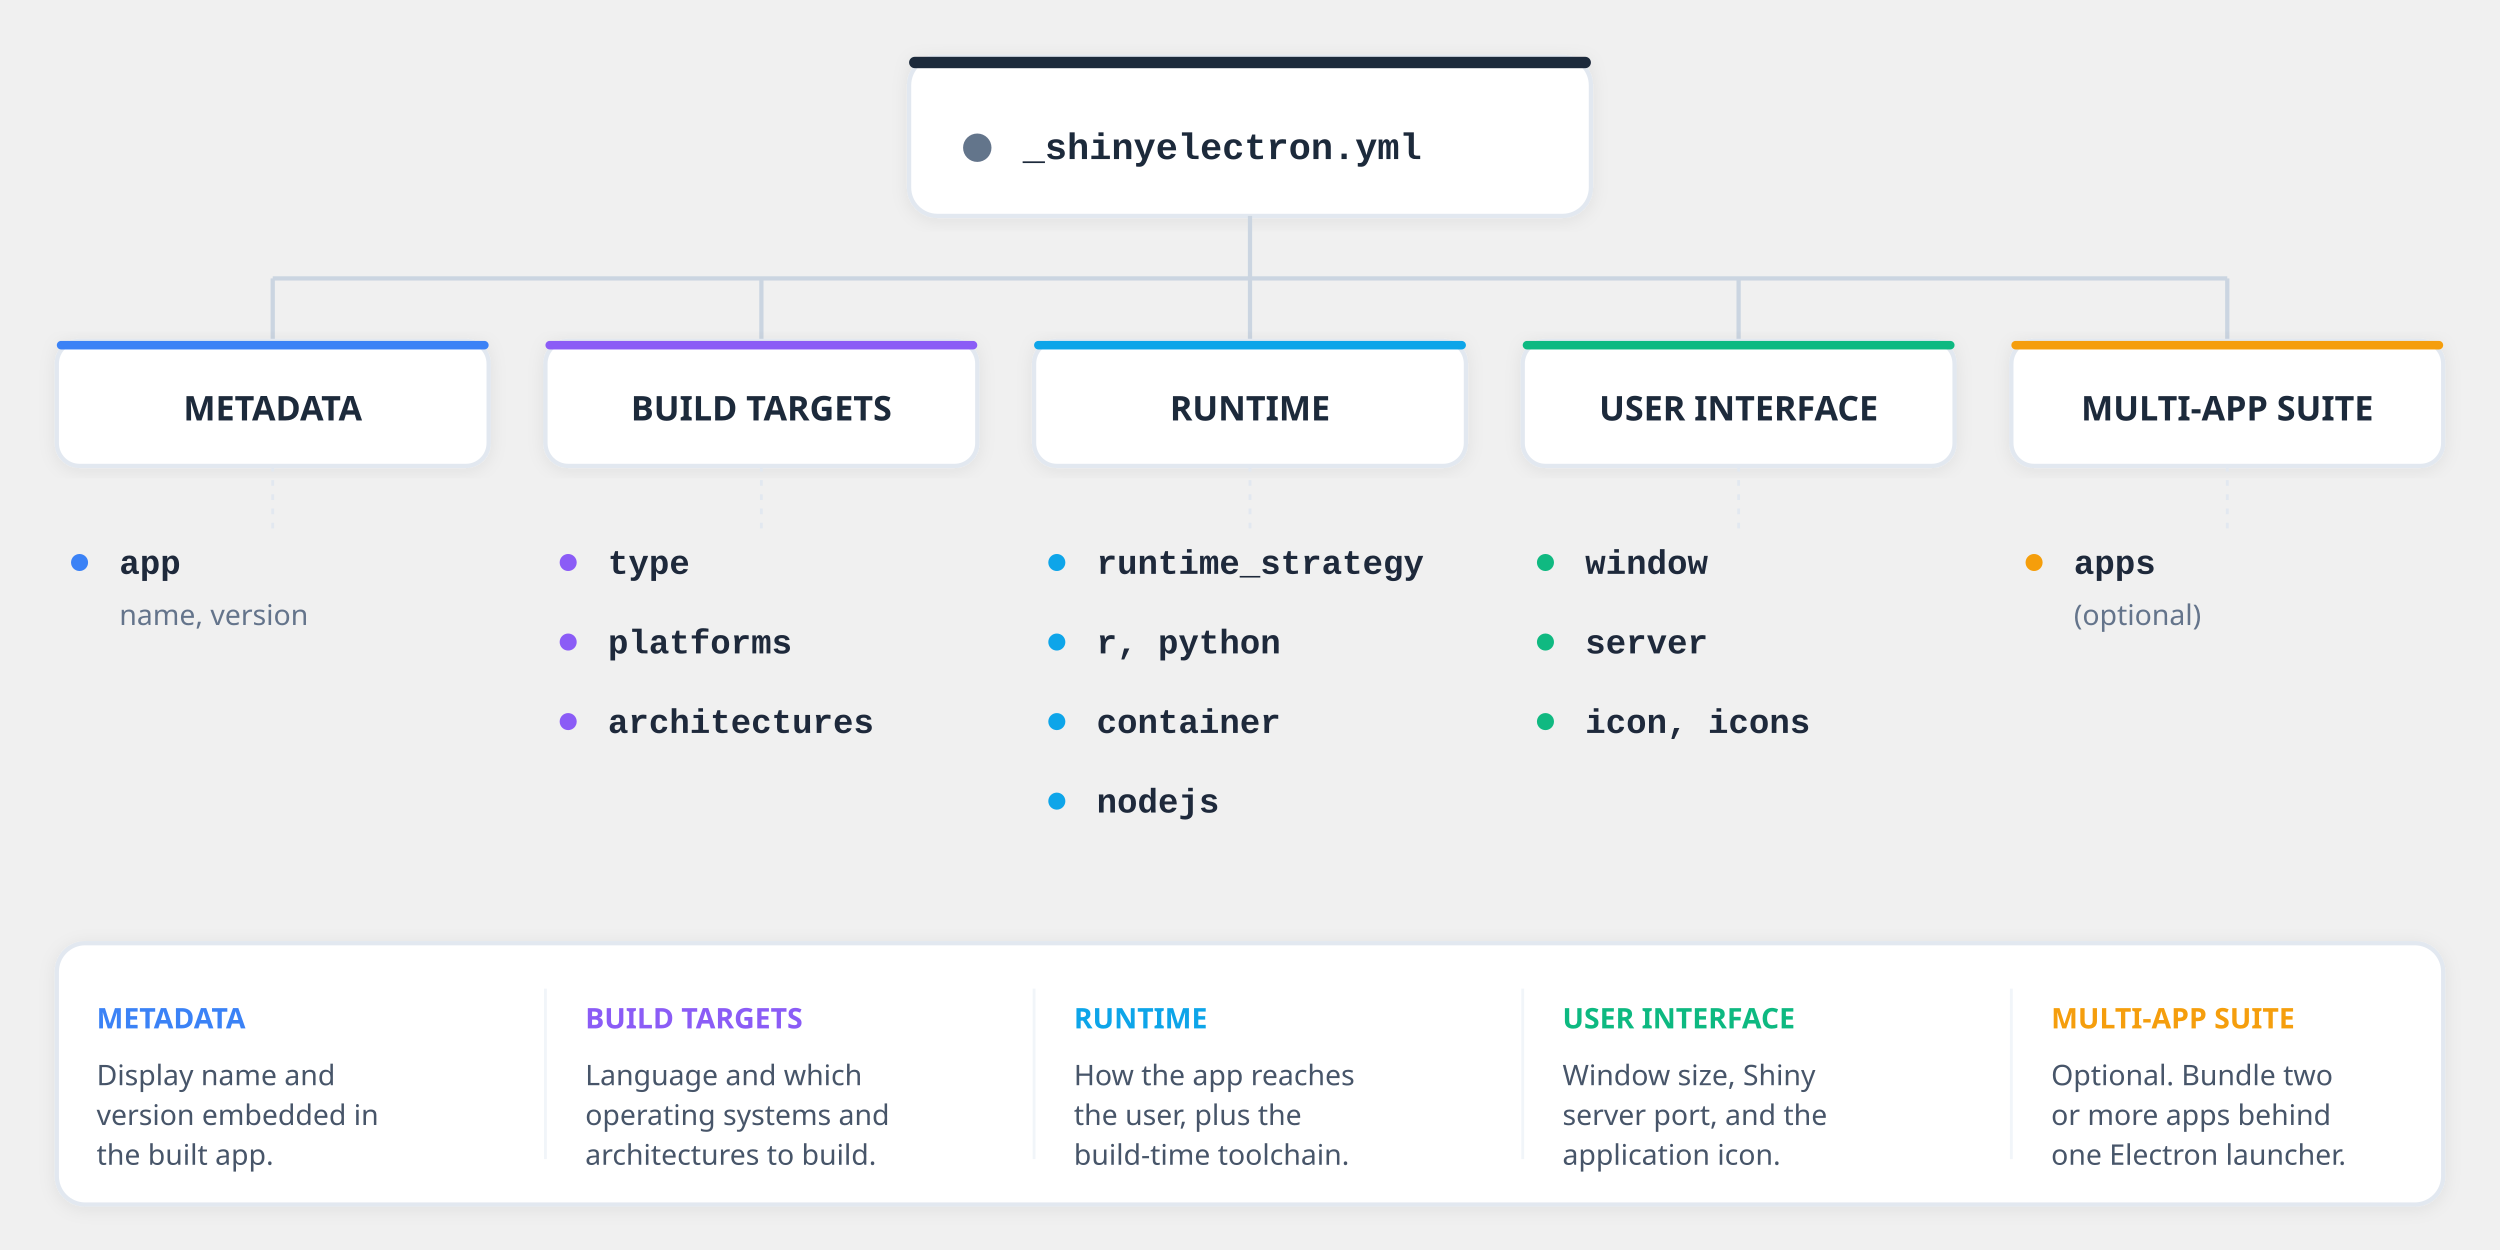
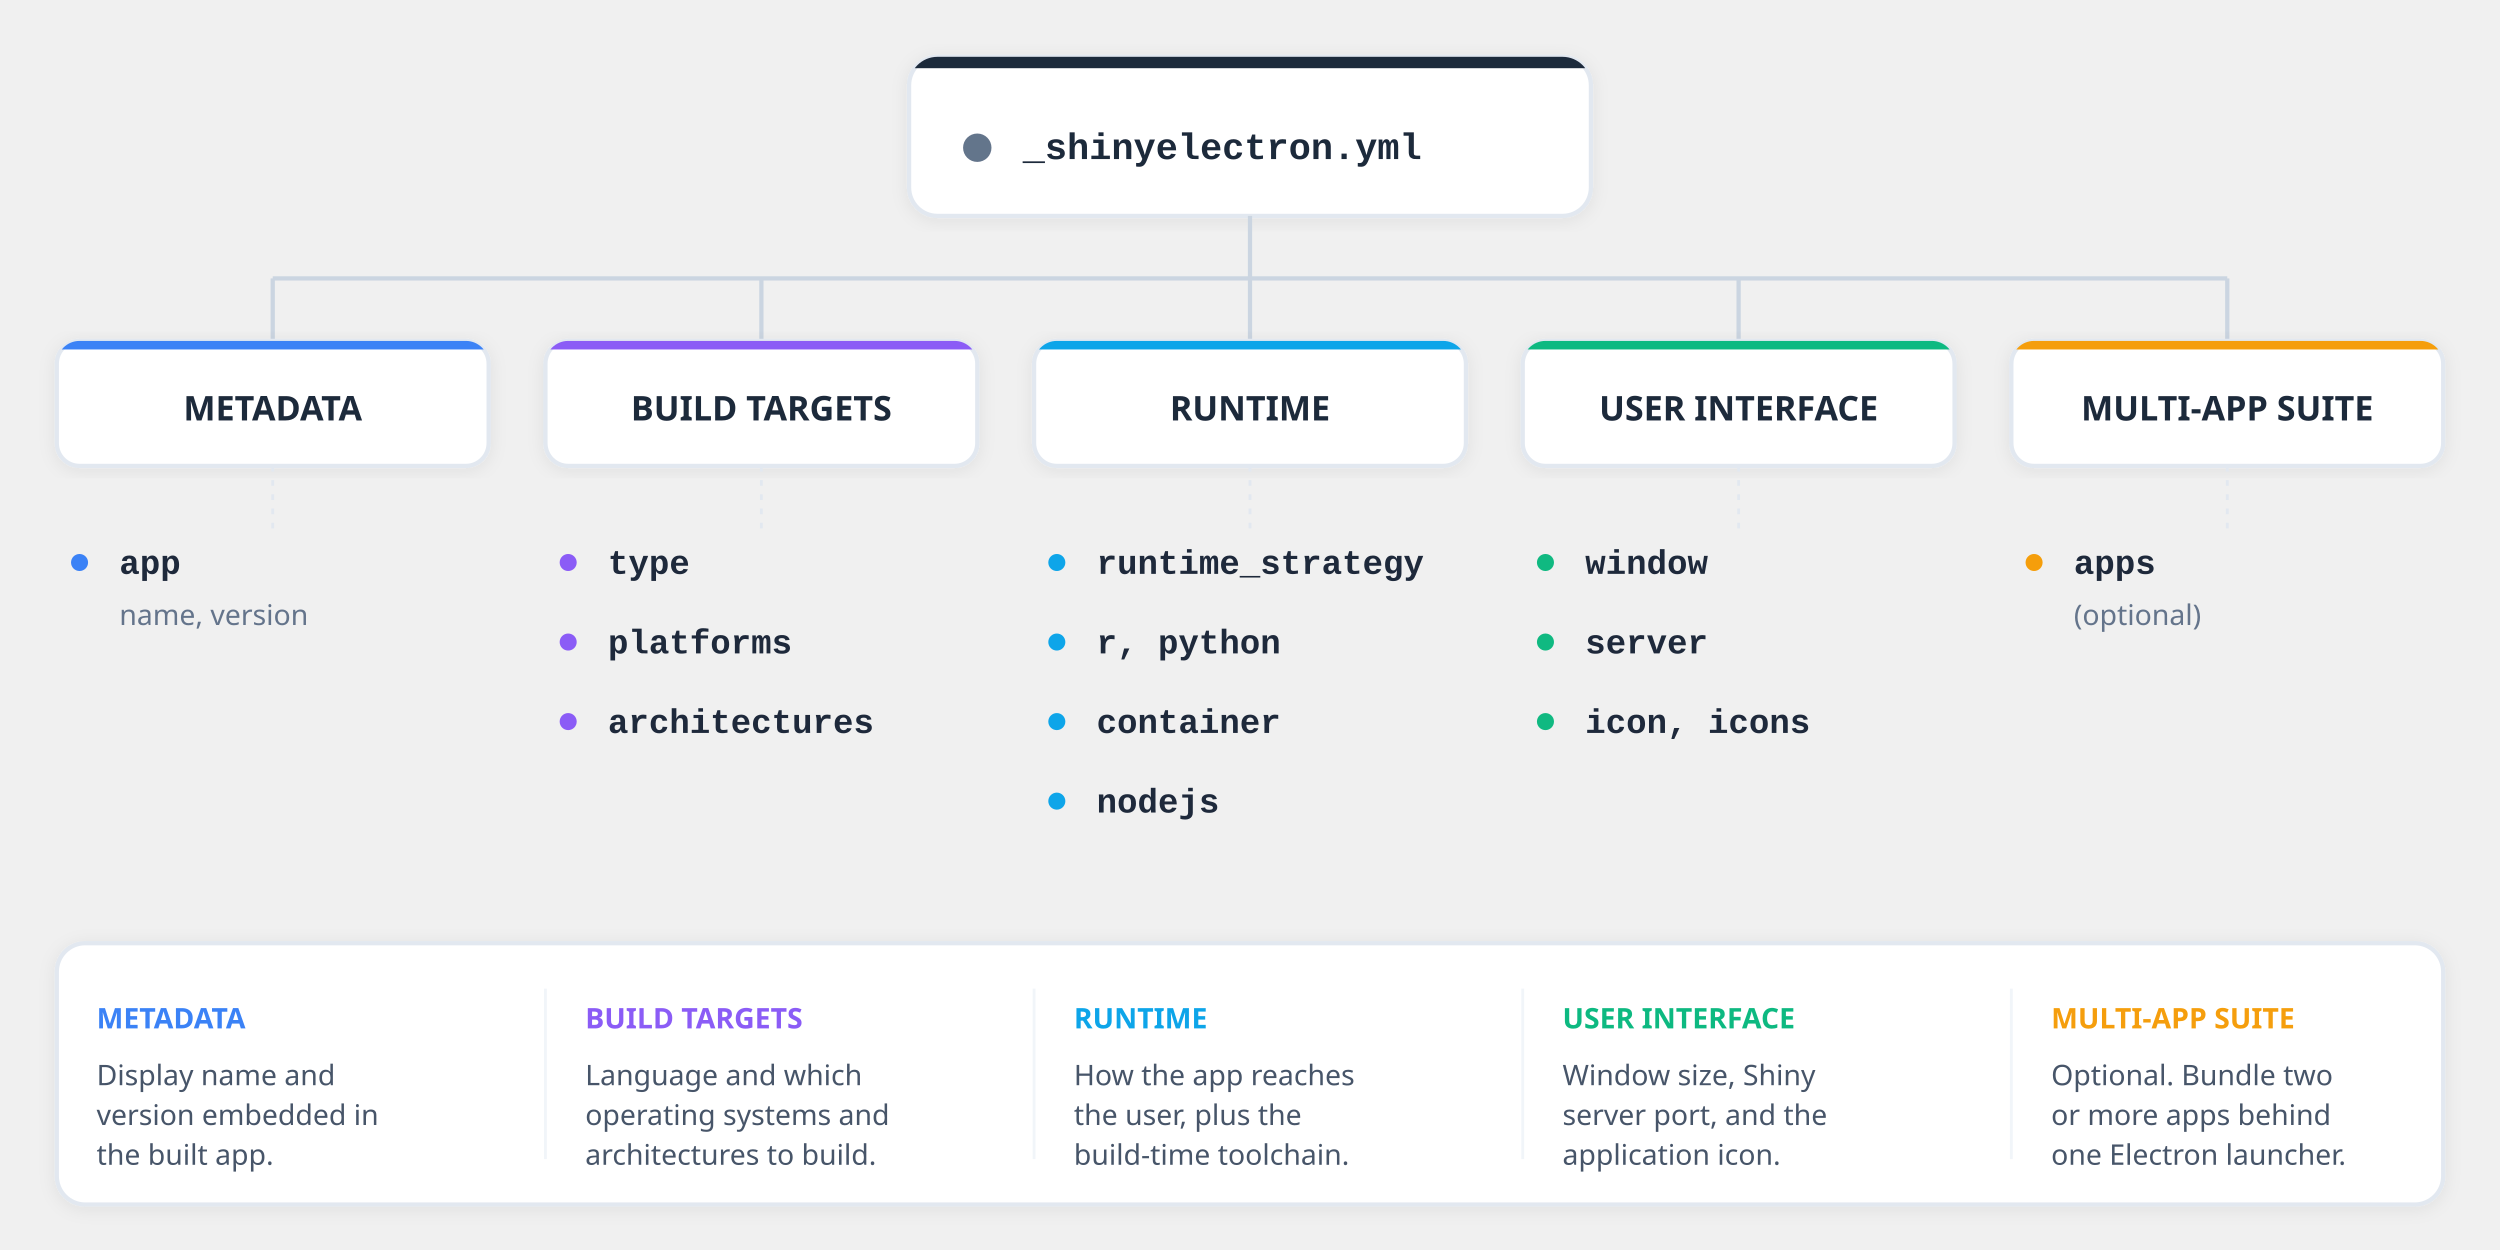
<svg xmlns="http://www.w3.org/2000/svg" viewBox="0 0 880 440" font-family="'Segoe UI', system-ui, -apple-system, sans-serif" role="img" aria-label="Hierarchical overview of _shinyelectron.yml, grouping the nine sections into five domains: metadata, build targets, runtime, user interface, and multi-app suite">
  <defs>
    <filter id="co-shadow">
      <feDropShadow dx="0" dy="1" stdDeviation="3" flood-opacity="0.07" />
    </filter>
+     <clipPath id="co-root-clip">
+       <rect width="240" height="56" rx="10" />
+     </clipPath>
+     <clipPath id="co-card-clip">
+       <rect width="152" height="44" rx="8" />
+     </clipPath>
  </defs>
  <g transform="translate(320, 20)" filter="url(#co-shadow)">
    <rect width="240" height="56" rx="10" fill="#fff" stroke="#e2e8f0" stroke-width="1.5" />
-     <rect width="240" height="4" rx="2" fill="#1e293b" />
+     <rect width="240" height="4" fill="#1e293b" clip-path="url(#co-root-clip)" />
    <circle cx="24" cy="32" r="5" fill="#64748b" />
    <text x="40" y="36" font-size="13" font-weight="700" fill="#1e293b" font-family="'SF Mono', Menlo, Consolas, 'Courier New', monospace">_shinyelectron.yml</text>
  </g>
  <g stroke="#cbd5e1" stroke-width="1.5" fill="none">
    <path d="M 440 76 L 440 98" />
    <path d="M 96 98 L 784 98" />
    <path d="M 96 98 L 96 120" />
    <path d="M 268 98 L 268 120" />
    <path d="M 440 98 L 440 120" />
    <path d="M 612 98 L 612 120" />
    <path d="M 784 98 L 784 120" />
  </g>
  <g transform="translate(20, 120)" filter="url(#co-shadow)">
    <rect width="152" height="44" rx="8" fill="#fff" stroke="#e2e8f0" stroke-width="1.5" />
-     <rect width="152" height="3" rx="1.5" fill="#3b82f6" />
+     <rect width="152" height="3" fill="#3b82f6" clip-path="url(#co-card-clip)" />
    <text x="76" y="28" text-anchor="middle" font-size="12" font-weight="700" fill="#1e293b">METADATA</text>
  </g>
  <g transform="translate(192, 120)" filter="url(#co-shadow)">
    <rect width="152" height="44" rx="8" fill="#fff" stroke="#e2e8f0" stroke-width="1.5" />
-     <rect width="152" height="3" rx="1.5" fill="#8b5cf6" />
+     <rect width="152" height="3" fill="#8b5cf6" clip-path="url(#co-card-clip)" />
    <text x="76" y="28" text-anchor="middle" font-size="12" font-weight="700" fill="#1e293b">BUILD TARGETS</text>
  </g>
  <g transform="translate(364, 120)" filter="url(#co-shadow)">
    <rect width="152" height="44" rx="8" fill="#fff" stroke="#e2e8f0" stroke-width="1.5" />
-     <rect width="152" height="3" rx="1.5" fill="#0ea5e9" />
+     <rect width="152" height="3" fill="#0ea5e9" clip-path="url(#co-card-clip)" />
    <text x="76" y="28" text-anchor="middle" font-size="12" font-weight="700" fill="#1e293b">RUNTIME</text>
  </g>
  <g transform="translate(536, 120)" filter="url(#co-shadow)">
    <rect width="152" height="44" rx="8" fill="#fff" stroke="#e2e8f0" stroke-width="1.5" />
-     <rect width="152" height="3" rx="1.5" fill="#10b981" />
+     <rect width="152" height="3" fill="#10b981" clip-path="url(#co-card-clip)" />
    <text x="76" y="28" text-anchor="middle" font-size="12" font-weight="700" fill="#1e293b">USER INTERFACE</text>
  </g>
  <g transform="translate(708, 120)" filter="url(#co-shadow)">
    <rect width="152" height="44" rx="8" fill="#fff" stroke="#e2e8f0" stroke-width="1.5" />
-     <rect width="152" height="3" rx="1.5" fill="#f59e0b" />
+     <rect width="152" height="3" fill="#f59e0b" clip-path="url(#co-card-clip)" />
    <text x="76" y="28" text-anchor="middle" font-size="12" font-weight="700" fill="#1e293b">MULTI-APP SUITE</text>
  </g>
  <g stroke="#e2e8f0" stroke-width="1" stroke-dasharray="2,3" fill="none">
    <path d="M 96 164 L 96 188" />
    <path d="M 268 164 L 268 188" />
    <path d="M 440 164 L 440 188" />
    <path d="M 612 164 L 612 188" />
    <path d="M 784 164 L 784 188" />
  </g>
  <g transform="translate(20, 188)">
    <g>
      <circle cx="8" cy="10" r="3" fill="#3b82f6" />
      <text x="22" y="14" font-size="12" font-weight="600" fill="#1e293b" font-family="'SF Mono', Menlo, Consolas, 'Courier New', monospace">app</text>
    </g>
    <text x="22" y="32" font-size="10" fill="#64748b">name, version</text>
  </g>
  <g transform="translate(192, 188)">
    <g>
      <circle cx="8" cy="10" r="3" fill="#8b5cf6" />
      <text x="22" y="14" font-size="12" font-weight="600" fill="#1e293b" font-family="'SF Mono', Menlo, Consolas, 'Courier New', monospace">type</text>
    </g>
    <g transform="translate(0, 28)">
      <circle cx="8" cy="10" r="3" fill="#8b5cf6" />
      <text x="22" y="14" font-size="12" font-weight="600" fill="#1e293b" font-family="'SF Mono', Menlo, Consolas, 'Courier New', monospace">platforms</text>
    </g>
    <g transform="translate(0, 56)">
      <circle cx="8" cy="10" r="3" fill="#8b5cf6" />
      <text x="22" y="14" font-size="12" font-weight="600" fill="#1e293b" font-family="'SF Mono', Menlo, Consolas, 'Courier New', monospace">architectures</text>
    </g>
  </g>
  <g transform="translate(364, 188)">
    <g>
      <circle cx="8" cy="10" r="3" fill="#0ea5e9" />
      <text x="22" y="14" font-size="12" font-weight="600" fill="#1e293b" font-family="'SF Mono', Menlo, Consolas, 'Courier New', monospace">runtime_strategy</text>
    </g>
    <g transform="translate(0, 28)">
      <circle cx="8" cy="10" r="3" fill="#0ea5e9" />
      <text x="22" y="14" font-size="12" font-weight="600" fill="#1e293b" font-family="'SF Mono', Menlo, Consolas, 'Courier New', monospace">r, python</text>
    </g>
    <g transform="translate(0, 56)">
      <circle cx="8" cy="10" r="3" fill="#0ea5e9" />
      <text x="22" y="14" font-size="12" font-weight="600" fill="#1e293b" font-family="'SF Mono', Menlo, Consolas, 'Courier New', monospace">container</text>
    </g>
    <g transform="translate(0, 84)">
      <circle cx="8" cy="10" r="3" fill="#0ea5e9" />
      <text x="22" y="14" font-size="12" font-weight="600" fill="#1e293b" font-family="'SF Mono', Menlo, Consolas, 'Courier New', monospace">nodejs</text>
    </g>
  </g>
  <g transform="translate(536, 188)">
    <g>
      <circle cx="8" cy="10" r="3" fill="#10b981" />
      <text x="22" y="14" font-size="12" font-weight="600" fill="#1e293b" font-family="'SF Mono', Menlo, Consolas, 'Courier New', monospace">window</text>
    </g>
    <g transform="translate(0, 28)">
      <circle cx="8" cy="10" r="3" fill="#10b981" />
      <text x="22" y="14" font-size="12" font-weight="600" fill="#1e293b" font-family="'SF Mono', Menlo, Consolas, 'Courier New', monospace">server</text>
    </g>
    <g transform="translate(0, 56)">
      <circle cx="8" cy="10" r="3" fill="#10b981" />
      <text x="22" y="14" font-size="12" font-weight="600" fill="#1e293b" font-family="'SF Mono', Menlo, Consolas, 'Courier New', monospace">icon, icons</text>
    </g>
  </g>
  <g transform="translate(708, 188)">
    <g>
      <circle cx="8" cy="10" r="3" fill="#f59e0b" />
      <text x="22" y="14" font-size="12" font-weight="600" fill="#1e293b" font-family="'SF Mono', Menlo, Consolas, 'Courier New', monospace">apps</text>
    </g>
    <text x="22" y="32" font-size="10" fill="#64748b">(optional)</text>
  </g>
  <g transform="translate(20, 332)" filter="url(#co-shadow)">
    <rect width="840" height="92" rx="10" fill="#fff" stroke="#e2e8f0" stroke-width="1.5" />
    <line x1="172" y1="16" x2="172" y2="76" stroke="#f1f5f9" stroke-width="1" />
    <line x1="344" y1="16" x2="344" y2="76" stroke="#f1f5f9" stroke-width="1" />
    <line x1="516" y1="16" x2="516" y2="76" stroke="#f1f5f9" stroke-width="1" />
    <line x1="688" y1="16" x2="688" y2="76" stroke="#f1f5f9" stroke-width="1" />
    <text x="14" y="30" font-size="10" font-weight="700" fill="#3b82f6">METADATA</text>
    <text x="14" y="50" font-size="10" fill="#475569">Display name and</text>
    <text x="14" y="64" font-size="10" fill="#475569">version embedded in</text>
    <text x="14" y="78" font-size="10" fill="#475569">the built app.</text>
    <text x="186" y="30" font-size="10" font-weight="700" fill="#8b5cf6">BUILD TARGETS</text>
    <text x="186" y="50" font-size="10" fill="#475569">Language and which</text>
    <text x="186" y="64" font-size="10" fill="#475569">operating systems and</text>
    <text x="186" y="78" font-size="10" fill="#475569">architectures to build.</text>
    <text x="358" y="30" font-size="10" font-weight="700" fill="#0ea5e9">RUNTIME</text>
    <text x="358" y="50" font-size="10" fill="#475569">How the app reaches</text>
    <text x="358" y="64" font-size="10" fill="#475569">the user, plus the</text>
    <text x="358" y="78" font-size="10" fill="#475569">build-time toolchain.</text>
    <text x="530" y="30" font-size="10" font-weight="700" fill="#10b981">USER INTERFACE</text>
    <text x="530" y="50" font-size="10" fill="#475569">Window size, Shiny</text>
    <text x="530" y="64" font-size="10" fill="#475569">server port, and the</text>
    <text x="530" y="78" font-size="10" fill="#475569">application icon.</text>
    <text x="702" y="30" font-size="10" font-weight="700" fill="#f59e0b">MULTI-APP SUITE</text>
    <text x="702" y="50" font-size="10" fill="#475569">Optional. Bundle two</text>
    <text x="702" y="64" font-size="10" fill="#475569">or more apps behind</text>
    <text x="702" y="78" font-size="10" fill="#475569">one Electron launcher.</text>
  </g>
</svg>
